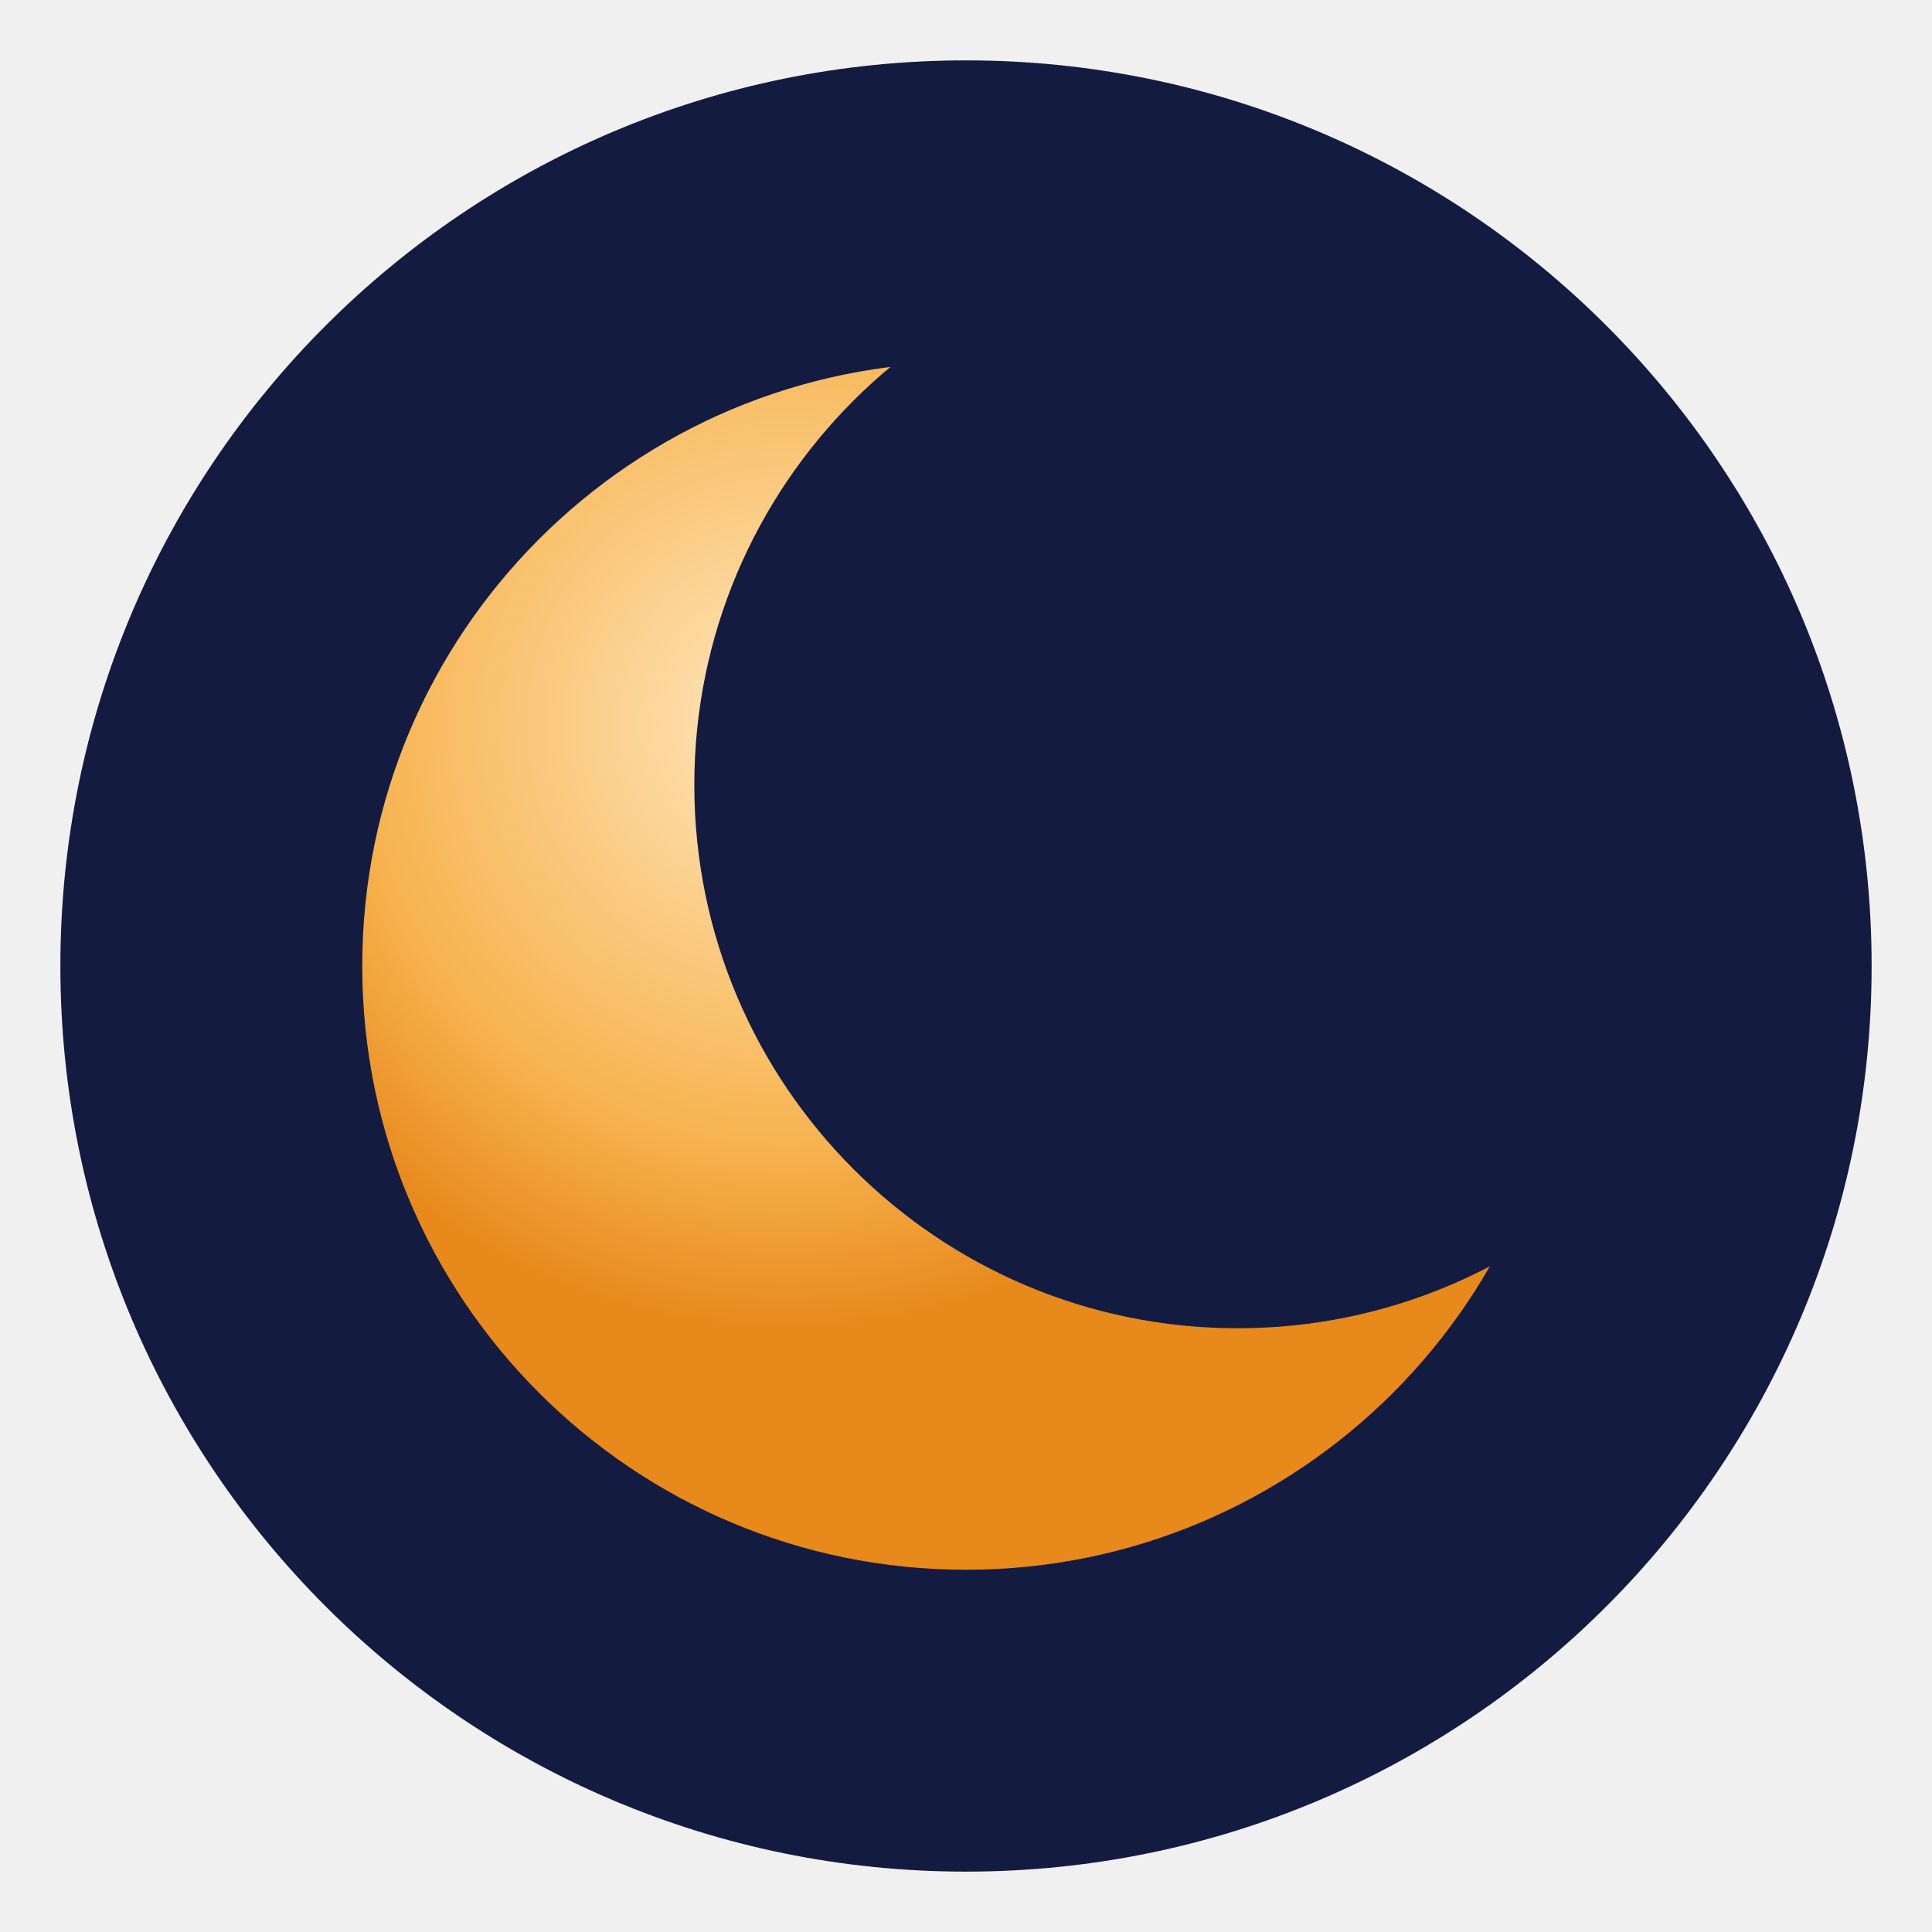
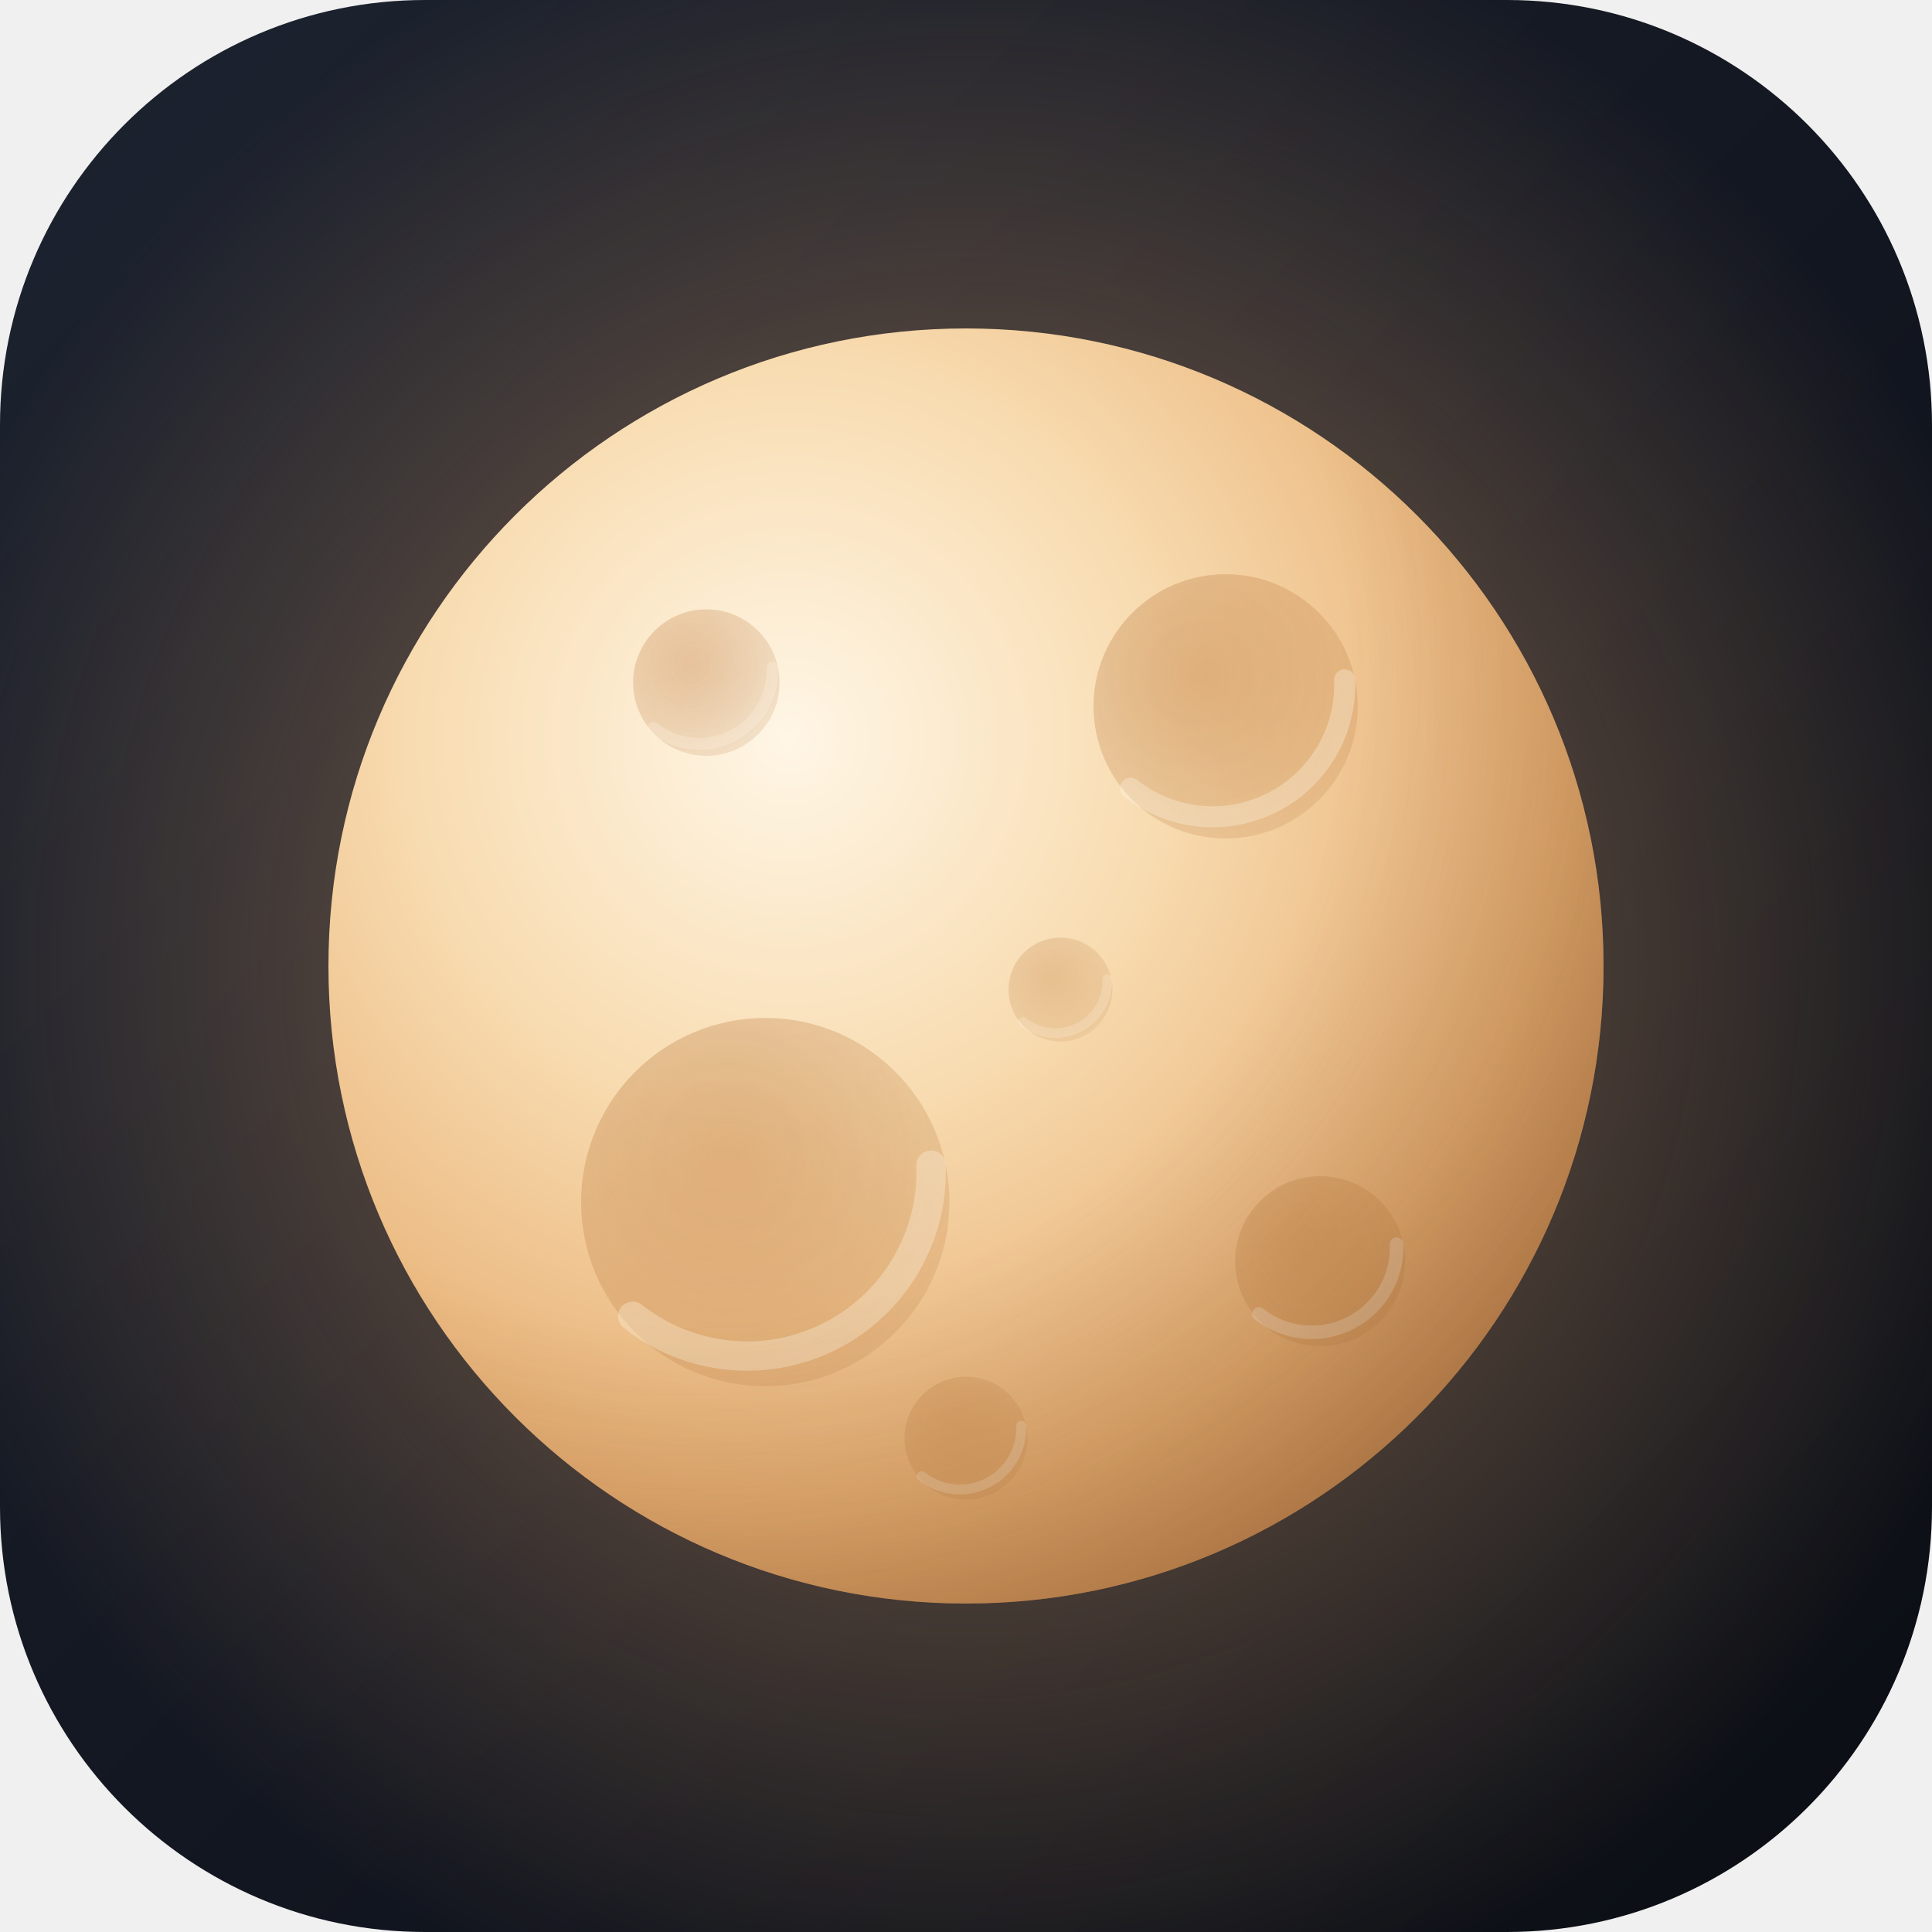
- <svg xmlns="http://www.w3.org/2000/svg" viewBox="0 0 32 32">
+ <svg xmlns="http://www.w3.org/2000/svg" viewBox="0 0 100 100">
  <defs>
-     <radialGradient id="mk" cx="35%" cy="30%">
-       <stop offset="0" stop-color="#FFE7BF" />
-       <stop offset=".7" stop-color="#F7B34F" />
-       <stop offset="1" stop-color="#E8891C" />
+     <radialGradient id="f-g" cx="50%" cy="50%" r="50%">
+       <stop offset=".45" stop-color="#F2B47A" stop-opacity=".30" />
+       <stop offset="1" stop-color="#F2B47A" stop-opacity="0" />
+     </radialGradient>
+     <linearGradient id="f-bg" x1="0" y1="0" x2="1" y2="1">
+       <stop offset="0" stop-color="#1D2330" />
+       <stop offset=".55" stop-color="#121620" />
+       <stop offset="1" stop-color="#0B0E14" />
+     </linearGradient>
+     <radialGradient id="f-f" cx="36%" cy="32%" r="78%">
+       <stop offset="0" stop-color="#FFF6E6" />
+       <stop offset=".38" stop-color="#F8DCB1" />
+       <stop offset=".78" stop-color="#E7AE72" />
+       <stop offset="1" stop-color="#CB8B50" />
+     </radialGradient>
+     <radialGradient id="f-cr" cx="40%" cy="38%" r="70%">
+       <stop offset="0" stop-color="#C8874B" stop-opacity=".55" />
+       <stop offset="1" stop-color="#B57438" stop-opacity=".18" />
+     </radialGradient>
+     <radialGradient id="f-sh" cx="28%" cy="26%" r="95%">
+       <stop offset=".55" stop-color="#5A3214" stop-opacity="0" />
+       <stop offset="1" stop-color="#4A2810" stop-opacity=".38" />
+     </radialGradient>
+     <clipPath id="f-c">
+       <circle cx="50" cy="50" r="33" />
+     </clipPath>
+     <mask id="f-m">
+       <rect x="0" y="0" width="100" height="100" fill="#fff" />
+       <circle cx="70.46" cy="36.14" r="30.36" fill="#000" />
+     </mask>
+     <radialGradient id="f-gb" cx="78%" cy="38%" r="70%">
+       <stop offset="0" stop-color="#140B04" stop-opacity=".62" />
+       <stop offset=".6" stop-color="#140B04" stop-opacity=".46" />
+       <stop offset="1" stop-color="#140B04" stop-opacity=".18" />
    </radialGradient>
  </defs>
-   <circle cx="16" cy="16" r="15" fill="#131B41" />
-   <circle cx="16" cy="16" r="10" fill="url(#mk)" />
-   <circle cx="20.5" cy="13" r="9" fill="#131B41" />
+   <rect width="100" height="100" rx="22" fill="url(#f-bg)" />
+   <circle cx="50" cy="50" r="57.8" fill="url(#f-g)" />
+   <g clip-path="url(#f-c)">
+     <circle cx="50" cy="50" r="33" fill="url(#f-f)" />
+     <circle cx="63.44" cy="36.56" r="6.84" fill="url(#f-cr)" opacity="0.90" />
+     <path d="M58.52,40.80A6.84,6.84 0 0 0 69.60,35.19" fill="none" stroke="#FFF6E8" stroke-opacity="0.32" stroke-width="1.09" stroke-linecap="round" />
+     <circle cx="39.61" cy="62.22" r="9.53" fill="url(#f-cr)" opacity="0.90" />
+     <path d="M32.75,68.13A9.53,9.53 0 0 0 48.19,60.31" fill="none" stroke="#FFF6E8" stroke-opacity="0.32" stroke-width="1.52" stroke-linecap="round" />
+     <circle cx="68.33" cy="65.28" r="4.4" fill="url(#f-cr)" opacity="0.81" />
+     <path d="M65.16,68.01A4.4,4.4 0 0 0 72.29,64.40" fill="none" stroke="#FFF6E8" stroke-opacity="0.29" stroke-width="0.70" stroke-linecap="round" />
+     <circle cx="36.56" cy="35.33" r="3.79" fill="url(#f-cr)" opacity="0.77" />
+     <path d="M33.83,37.68A3.79,3.79 0 0 0 39.97,34.57" fill="none" stroke="#FFF6E8" stroke-opacity="0.27" stroke-width="0.61" stroke-linecap="round" />
+     <circle cx="54.89" cy="51.22" r="2.69" fill="url(#f-cr)" opacity="0.63" />
+     <path d="M52.95,52.89A2.69,2.69 0 0 0 57.31,50.68" fill="none" stroke="#FFF6E8" stroke-opacity="0.22" stroke-width="0.50" stroke-linecap="round" />
+     <circle cx="50" cy="74.44" r="3.18" fill="url(#f-cr)" opacity="0.68" />
+     <path d="M47.71,76.41A3.18,3.18 0 0 0 52.86,73.80" fill="none" stroke="#FFF6E8" stroke-opacity="0.24" stroke-width="0.51" stroke-linecap="round" />
+     <circle cx="50" cy="50" r="33" fill="url(#f-sh)" />
+   </g>
</svg>
